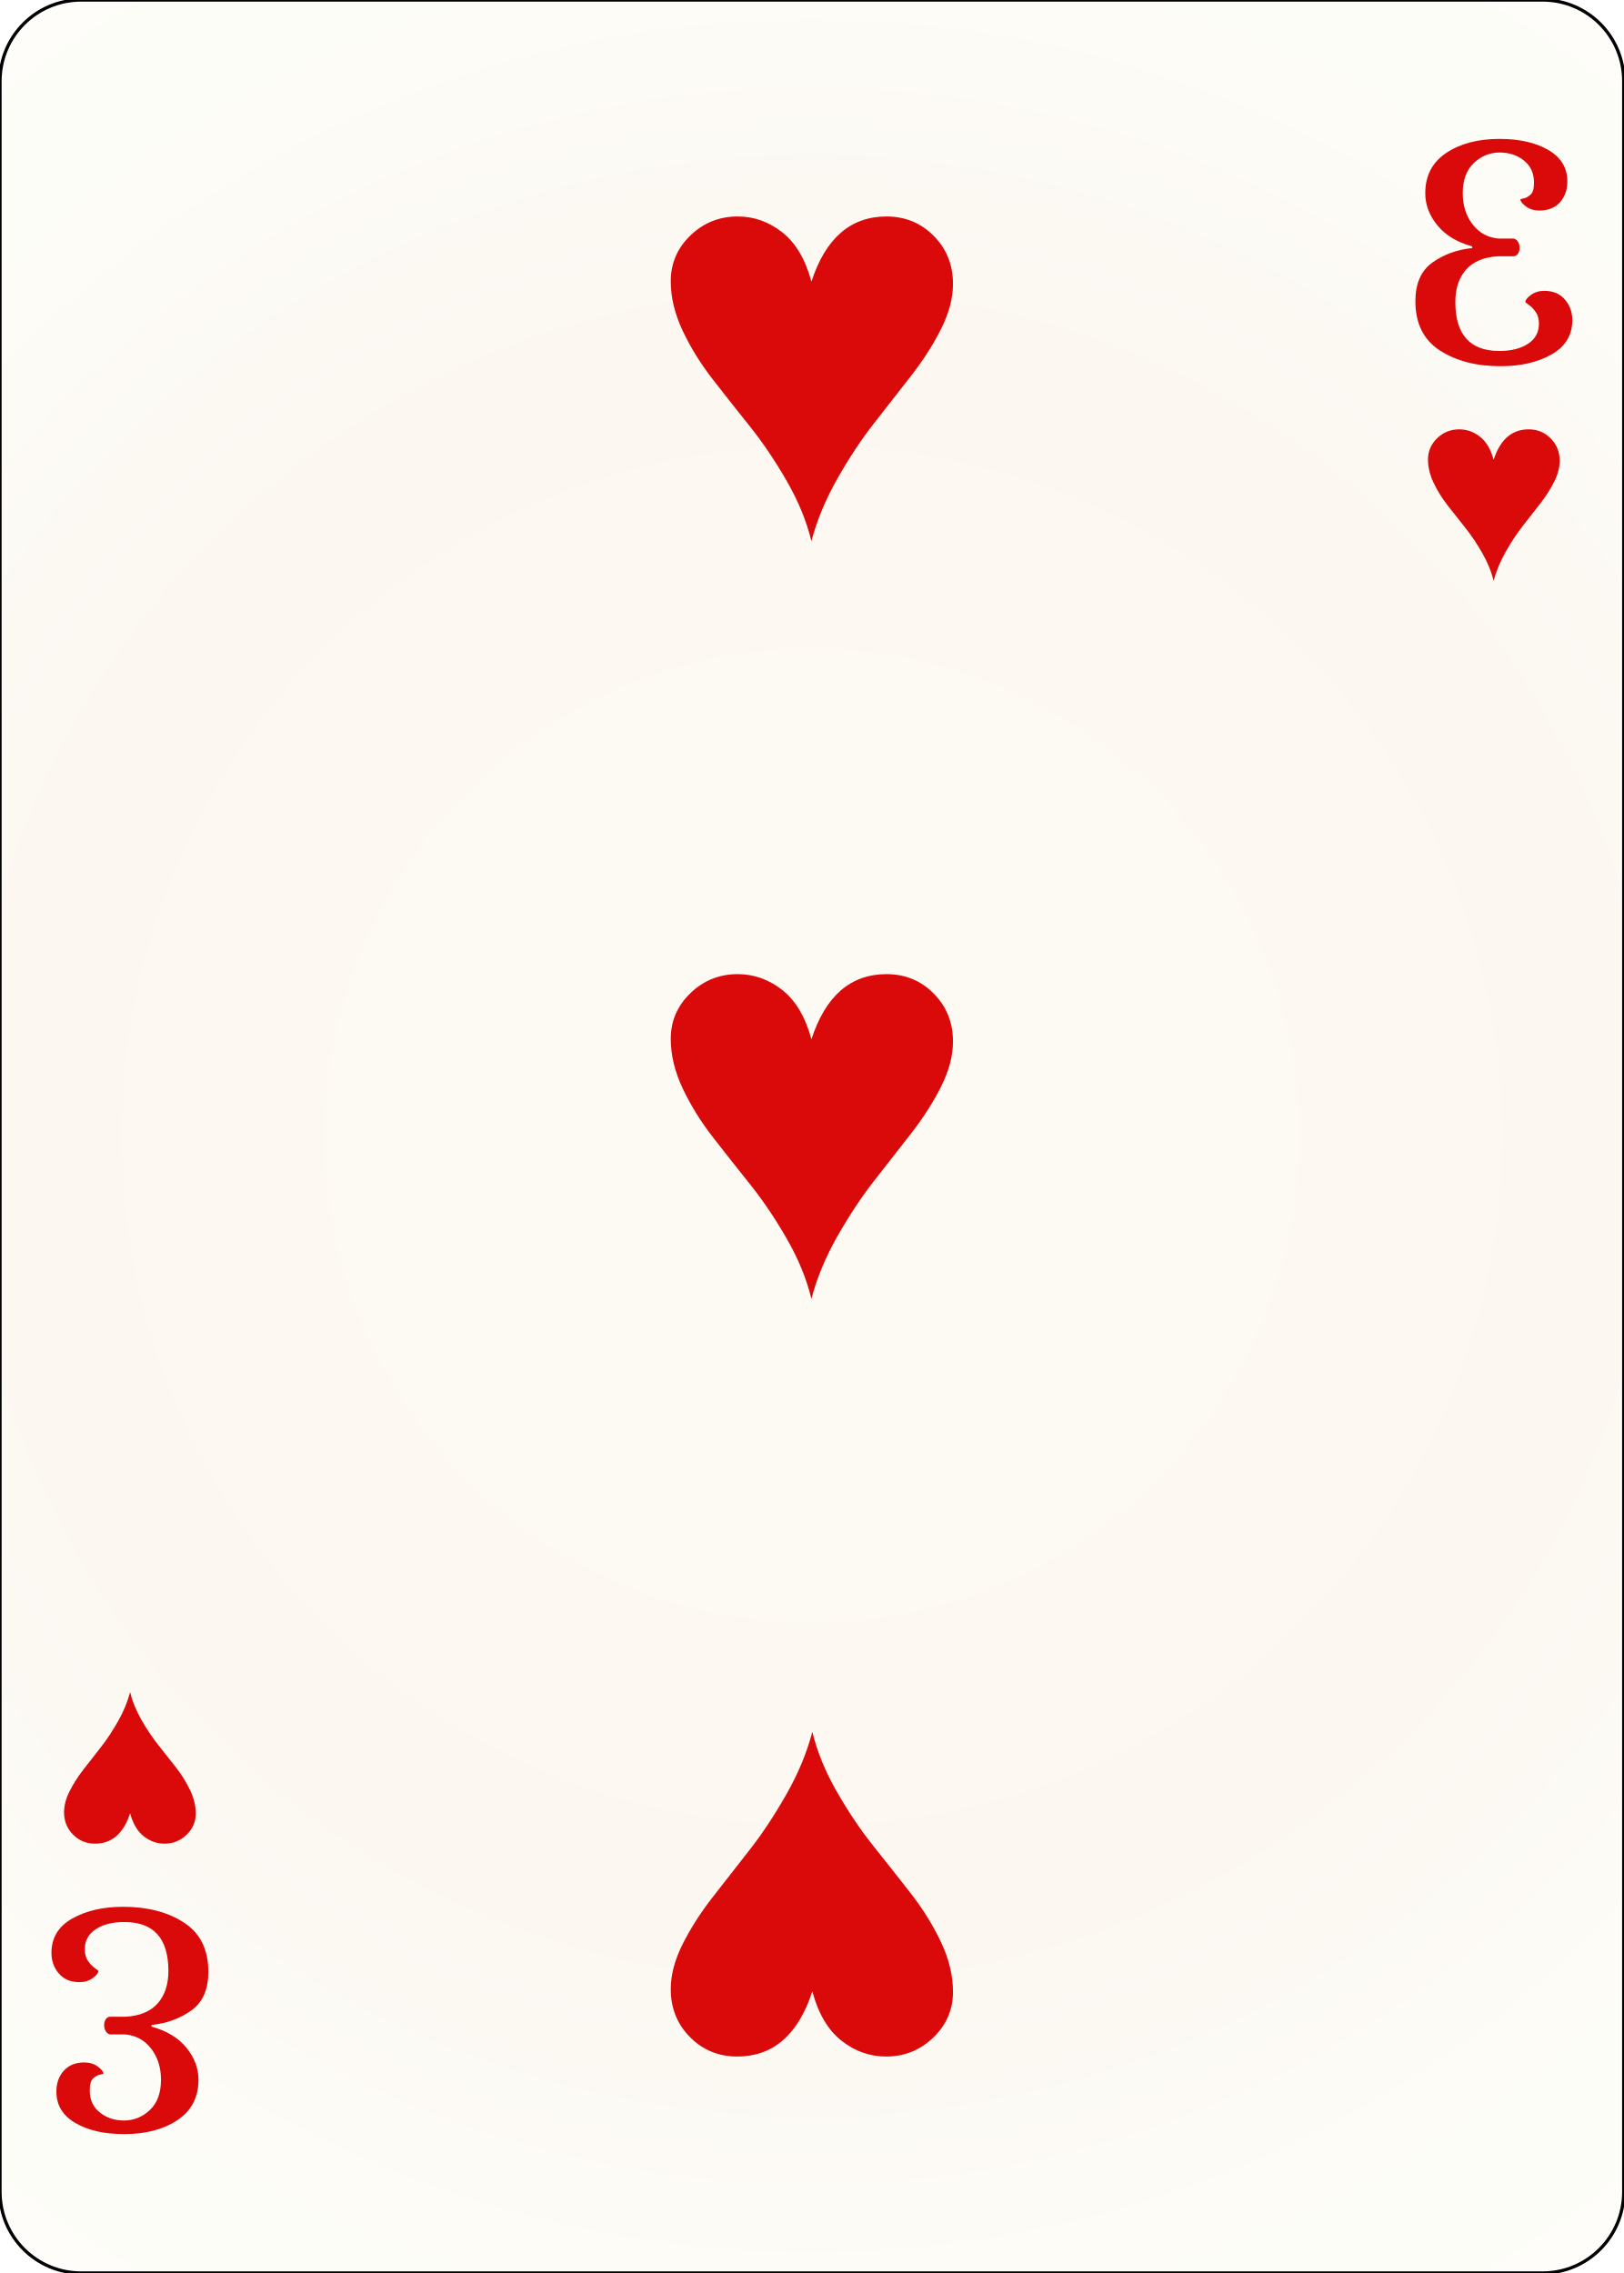
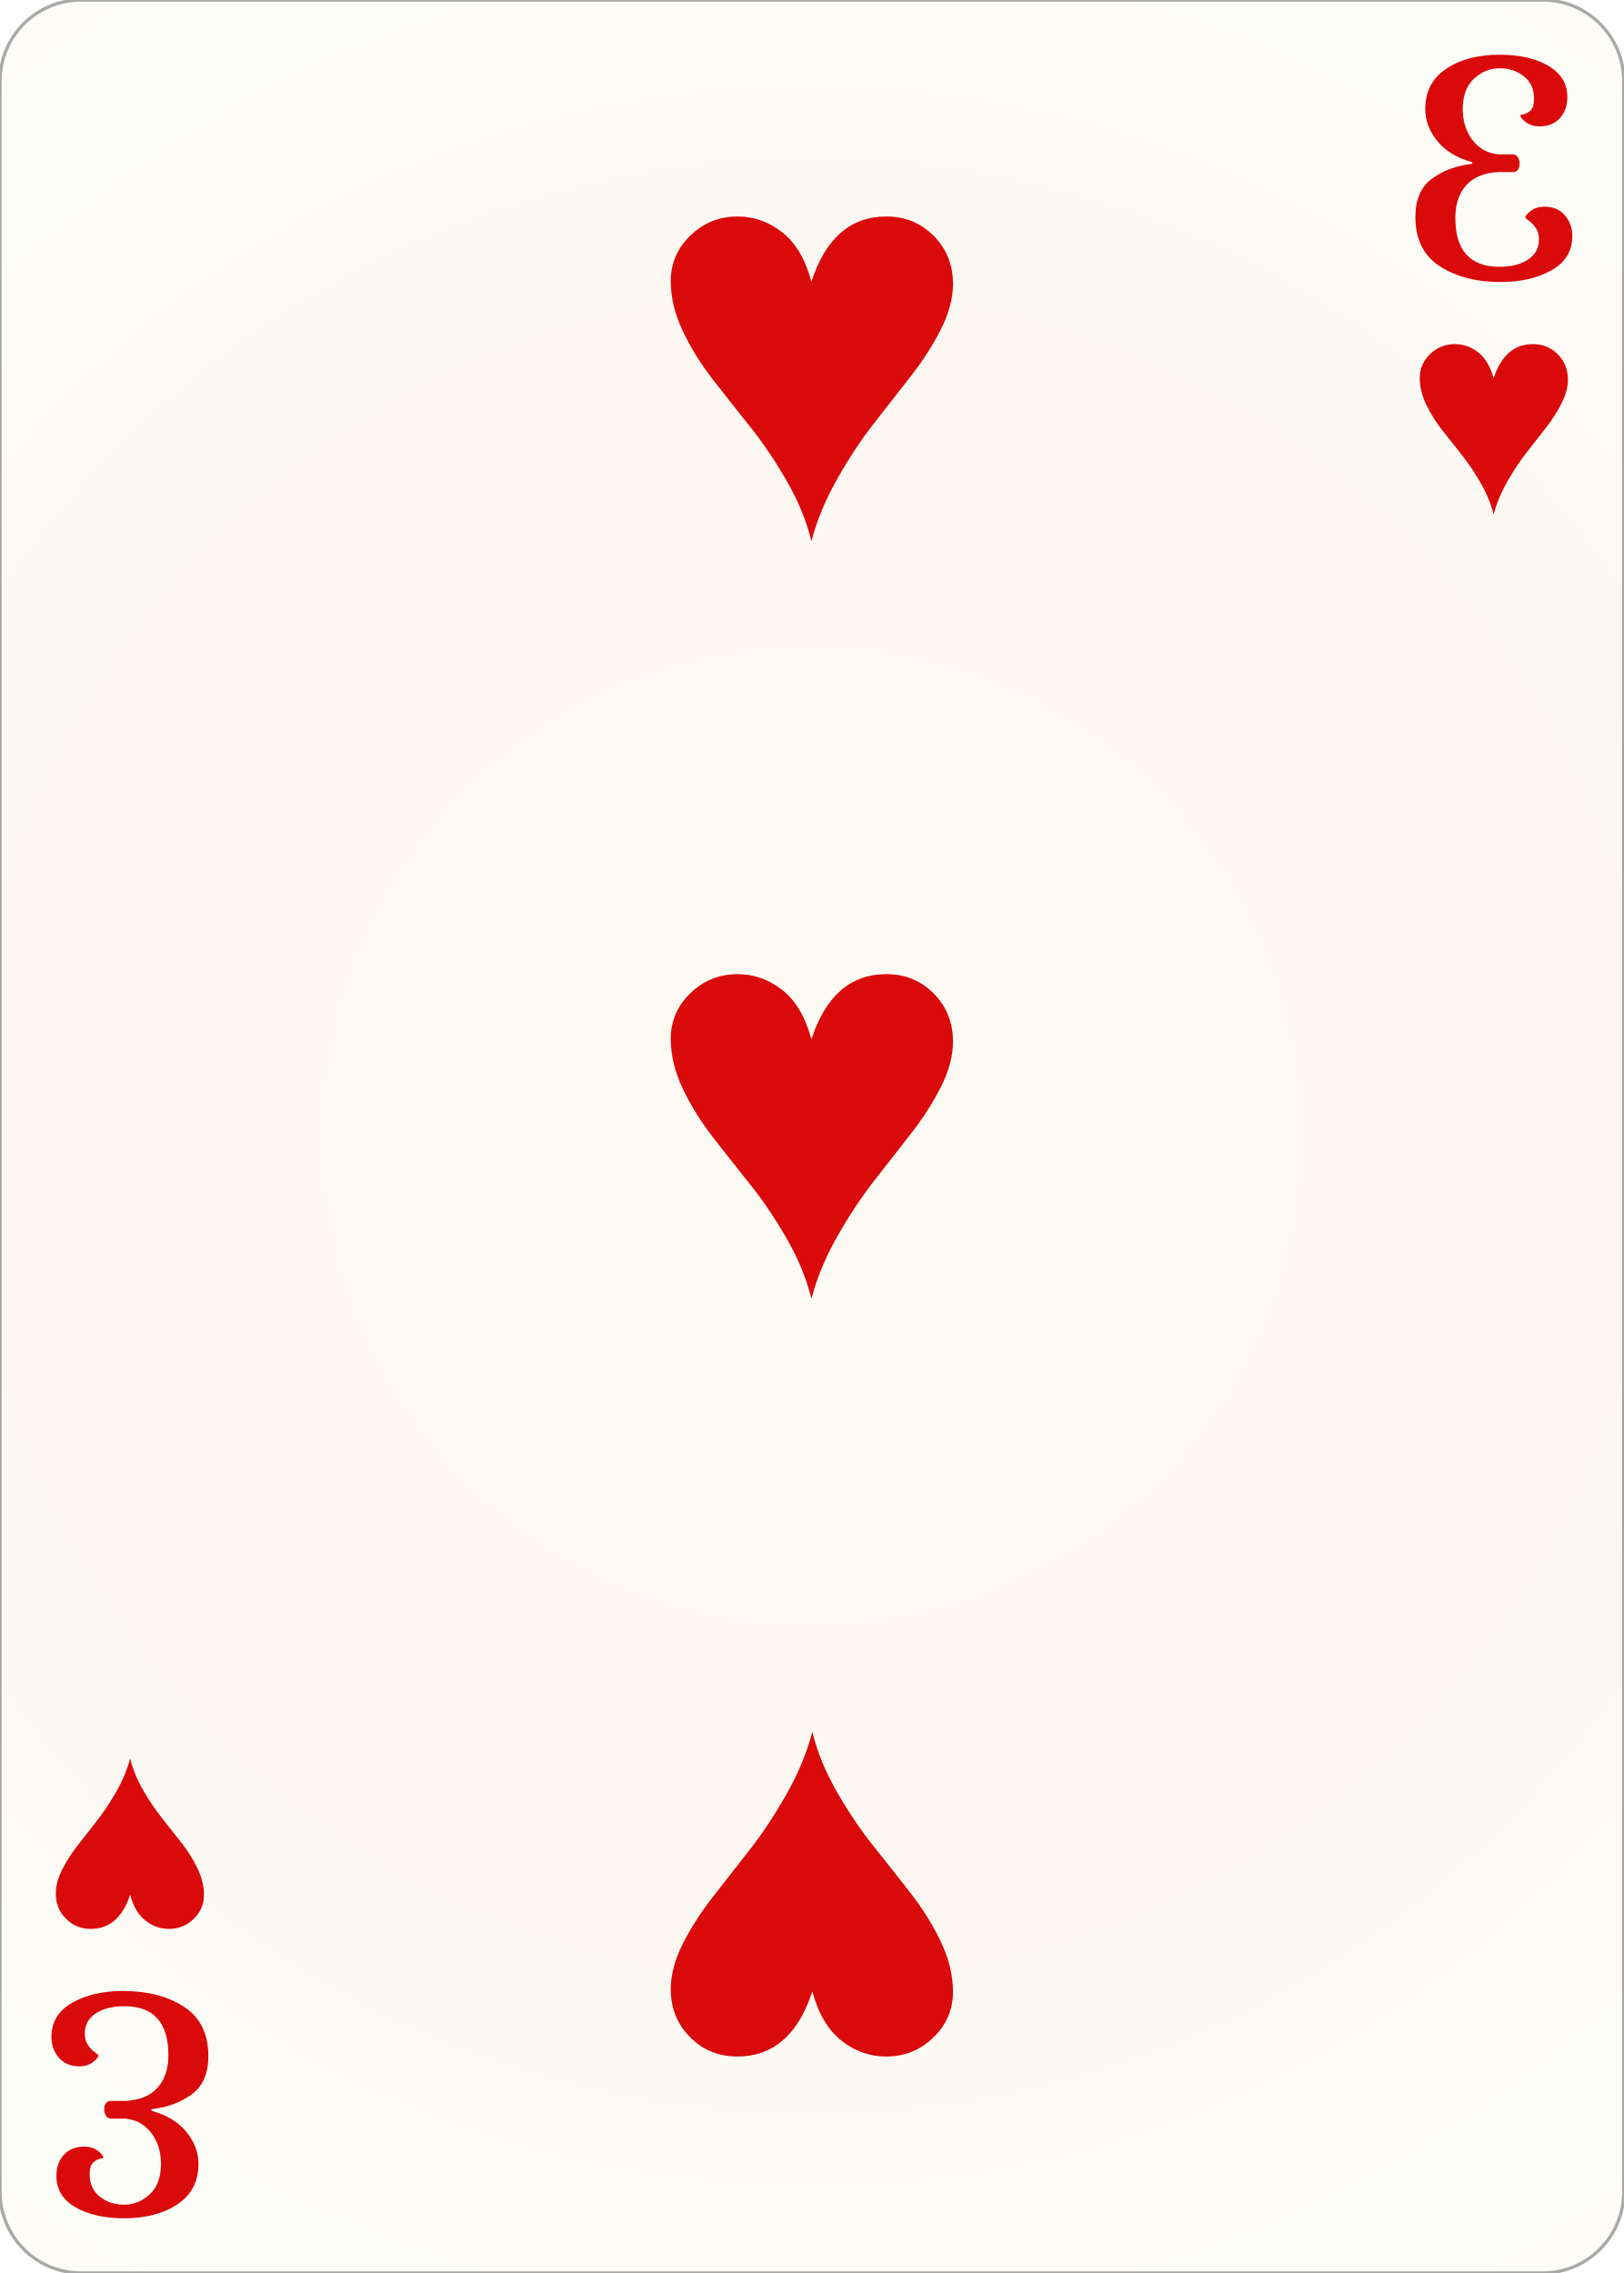
<svg width="500" height="700" id="card-realheart3">
  <radialGradient id="card-realwhitegradient" cx="250.0" cy="350.0" r="500" gradientTransform="matrix(1 0 0 1 0 -.25)" gradientUnits="userSpaceOnUse">
    <stop stop-color="#FDFAF4" offset=".15" />
    <stop stop-color="#FDF9F2" offset=".35" />
    <stop stop-color="#FCF7F1" offset=".5" />
    <stop stop-color="#FDFDF8" offset=".75" />
    <stop stop-color="#FFFDFA" offset="1" />
  </radialGradient>
-   <rect x="0" y="0" rx="25.0" ry="25.0" width="500" height="700.0" stroke="#010101" fill="url(#card-realwhitegradient)" />
+   <rect x="0" y="0" rx="25.0" ry="25.0" width="500" height="700.0" stroke="rgba(1,1,1,0.333)" fill="url(#card-realwhitegradient)" />
  <path d="M249.861 86.722C248.004 79.851 245.009 74.791 240.877 71.541S232.173 66.667 227.159 66.667C221.495 66.667 216.643 68.617 212.604 72.516S206.546 81.105 206.546 86.583C206.546 91.597 207.776 96.704 210.237 101.903S215.808 112.117 219.568 116.945S227.159 126.625 231.058 131.5S238.695 141.922 242.27 148.143S248.375 160.539 249.861 166.667C251.532 160.26 254.201 153.83 257.869 147.377S265.32 135.214 269.22 130.246C273.12 125.279 276.927 120.404 280.641 115.622S287.419 106.035 289.833 101.207S293.454 91.783 293.454 87.419C293.454 81.569 291.481 76.648 287.535 72.656C283.589 68.663 278.737 66.667 272.981 66.667C261.931 66.667 254.225 73.352 249.861 86.722Z" fill="#da0a0a" />
  <path d="M250.139 613.278C251.996 620.149 254.991 625.209 259.123 628.459S267.827 633.333 272.841 633.333C278.505 633.333 283.357 631.383 287.396 627.484S293.454 618.895 293.454 613.417C293.454 608.403 292.224 603.296 289.763 598.097S284.192 587.883 280.432 583.055S272.841 573.375 268.942 568.5S261.305 558.078 257.73 551.857S251.625 539.461 250.139 533.333C248.468 539.74 245.799 546.17 242.131 552.623S234.68 564.786 230.78 569.754C226.88 574.721 223.073 579.596 219.359 584.378S212.581 593.965 210.167 598.793S206.546 608.217 206.546 612.581C206.546 618.431 208.519 623.352 212.465 627.344C216.411 631.337 221.263 633.333 227.019 633.333C238.069 633.333 245.775 626.648 250.139 613.278Z" fill="#da0a0a" />
  <path d="M249.861 320.056C248.004 313.185 245.009 308.124 240.877 304.875S232.173 300.0 227.159 300.0C221.495 300.0 216.643 301.95 212.604 305.85S206.546 314.438 206.546 319.916C206.546 324.93 207.776 330.037 210.237 335.237S215.808 345.45 219.568 350.279S227.159 359.958 231.058 364.833S238.695 375.255 242.27 381.476S248.375 393.872 249.861 400.0C251.532 393.593 254.201 387.163 257.869 380.71S265.32 368.547 269.22 363.579C273.12 358.612 276.927 353.737 280.641 348.955S287.419 339.369 289.833 334.54S293.454 325.116 293.454 320.752C293.454 314.903 291.481 309.981 287.535 305.989C283.589 301.996 278.737 300.0 272.981 300.0C261.931 300.0 254.225 306.685 249.861 320.056Z" fill="#da0a0a" />
-   <path d="M477.754 109.164Q484.158 105.55 484.158 98.575Q484.158 94.897 481.875 92.234T475.534 89.571Q473.125 89.571 471.413 90.839T469.701 92.995Q469.701 93.122 470.842 93.946T472.935 96.165T473.886 99.716Q473.886 103.647 470.525 105.867T461.712 108.086Q448.143 108.086 448.143 92.995Q448.143 86.781 451.44 83.04T461.332 78.919H466.024Q466.911 78.919 467.418 78.158T467.926 76.383Q467.926 75.242 467.418 74.417T466.024 73.466H461.332Q456.386 72.959 453.406 69.028T450.426 59.517Q450.426 53.43 453.85 50.196T461.839 46.963Q466.15 46.963 469.257 49.435T472.364 56.22Q472.364 59.01 471.286 59.961T469.194 61.102T468.179 61.419Q468.179 62.307 469.891 63.575T474.013 64.843Q478.071 64.843 480.353 62.307T482.636 55.839Q482.636 49.626 476.803 46.202T461.712 42.778Q451.821 42.778 445.353 47.089T438.886 59.517Q438.886 64.843 442.627 69.408T453.342 75.876V76.383Q446.241 77.144 441.042 80.885T435.842 92.742Q435.842 103.013 443.324 107.896T462.092 112.778Q471.35 112.778 477.754 109.164Z" fill="#da0a0a" />
-   <path d="M459.935 141.582C459.068 138.375 457.671 136.014 455.743 134.497S451.681 132.222 449.341 132.222C446.698 132.222 444.434 133.132 442.549 134.952S439.722 138.96 439.722 141.517C439.722 143.857 440.296 146.24 441.444 148.666S444.044 153.432 445.799 155.686S449.341 160.203 451.161 162.477S454.725 167.341 456.393 170.244S459.242 176.029 459.935 178.889C460.715 175.899 461.961 172.898 463.672 169.887S467.149 164.211 468.969 161.893C470.789 159.574 472.566 157.3 474.299 155.068S477.462 150.594 478.588 148.341S480.278 143.943 480.278 141.907C480.278 139.177 479.358 136.88 477.516 135.017C475.675 133.154 473.411 132.222 470.724 132.222C465.568 132.222 461.971 135.342 459.935 141.582Z" fill="#da0a0a" />
-   <path d="M22.246 590.836Q15.842 594.45 15.842 601.425Q15.842 605.103 18.125 607.766T24.466 610.429Q26.875 610.429 28.587 609.161T30.299 607.005Q30.299 606.878 29.158 606.054T27.065 603.835T26.114 600.284Q26.114 596.353 29.475 594.133T38.288 591.914Q51.857 591.914 51.857 607.005Q51.857 613.219 48.56 616.96T38.668 621.081H33.976Q33.089 621.081 32.582 621.842T32.074 623.617Q32.074 624.758 32.582 625.583T33.976 626.534H38.668Q43.614 627.041 46.594 630.972T49.574 640.483Q49.574 646.57 46.15 649.804T38.161 653.037Q33.85 653.037 30.743 650.565T27.636 643.78Q27.636 640.99 28.714 640.039T30.806 638.898T31.821 638.581Q31.821 637.693 30.109 636.425T25.987 635.157Q21.929 635.157 19.647 637.693T17.364 644.161Q17.364 650.374 23.197 653.798T38.288 657.222Q48.179 657.222 54.647 652.911T61.114 640.483Q61.114 635.157 57.373 630.592T46.658 624.124V623.617Q53.759 622.856 58.958 619.115T64.158 607.258Q64.158 596.987 56.676 592.104T37.908 587.222Q28.65 587.222 22.246 590.836Z" fill="#da0a0a" />
-   <path d="M40.065 558.418C40.932 561.625 42.329 563.986 44.257 565.503S48.319 567.778 50.659 567.778C53.302 567.778 55.566 566.868 57.451 565.048S60.278 561.04 60.278 558.483C60.278 556.143 59.704 553.76 58.556 551.334S55.956 546.568 54.201 544.314S50.659 539.797 48.839 537.523S45.275 532.659 43.607 529.756S40.758 523.971 40.065 521.111C39.285 524.101 38.039 527.102 36.328 530.113S32.851 535.789 31.031 538.107C29.211 540.426 27.434 542.7 25.701 544.932S22.538 549.406 21.412 551.659S19.722 556.057 19.722 558.093C19.722 560.823 20.642 563.12 22.484 564.983C24.325 566.846 26.589 567.778 29.276 567.778C34.432 567.778 38.029 564.658 40.065 558.418Z" fill="#da0a0a" />
+   <path d="M477.754 83.237Q484.158 79.623 484.158 72.648Q484.158 68.971 481.875 66.308T475.534 63.645Q473.125 63.645 471.413 64.913T469.701 67.069Q469.701 67.196 470.842 68.02T472.935 70.239T473.886 73.79Q473.886 77.721 470.525 79.94T461.712 82.159Q448.143 82.159 448.143 67.069Q448.143 60.855 451.44 57.114T461.332 52.993H466.024Q466.911 52.993 467.418 52.232T467.926 50.456Q467.926 49.315 467.418 48.491T466.024 47.54H461.332Q456.386 47.032 453.406 43.101T450.426 33.59Q450.426 27.504 453.85 24.27T461.839 21.036Q466.15 21.036 469.257 23.509T472.364 30.293Q472.364 33.083 471.286 34.034T469.194 35.176T468.179 35.493Q468.179 36.38 469.891 37.648T474.013 38.917Q478.071 38.917 480.353 36.38T482.636 29.913Q482.636 23.699 476.803 20.275T461.712 16.851Q451.821 16.851 445.353 21.163T438.886 33.59Q438.886 38.917 442.627 43.482T453.342 49.949V50.456Q446.241 51.217 441.042 54.958T435.842 66.815Q435.842 77.087 443.324 81.969T462.092 86.851Q471.35 86.851 477.754 83.237Z" fill="#da0a0a" />
+   <path d="M459.927 116.501C458.952 112.894 457.38 110.238 455.211 108.531S450.641 105.972 448.008 105.972C445.035 105.972 442.488 106.996 440.367 109.043S437.187 113.552 437.187 116.428C437.187 119.061 437.833 121.742 439.124 124.472S442.049 129.834 444.023 132.368S448.008 137.45 450.056 140.009S454.065 145.481 455.942 148.747S459.147 155.255 459.927 158.472C460.804 155.109 462.206 151.733 464.131 148.345S468.043 141.959 470.091 139.351C472.138 136.743 474.136 134.184 476.086 131.674S479.645 126.641 480.912 124.106S482.813 119.158 482.813 116.867C482.813 113.796 481.778 111.212 479.706 109.116C477.634 107.02 475.087 105.972 472.065 105.972C466.264 105.972 462.218 109.482 459.927 116.501Z" fill="#da0a0a" />
+   <path d="M22.246 616.763Q15.842 620.377 15.842 627.352Q15.842 631.029 18.125 633.692T24.466 636.355Q26.875 636.355 28.587 635.087T30.299 632.931Q30.299 632.804 29.158 631.98T27.065 629.761T26.114 626.21Q26.114 622.279 29.475 620.06T38.288 617.841Q51.857 617.841 51.857 632.931Q51.857 639.145 48.56 642.886T38.668 647.007H33.976Q33.089 647.007 32.582 647.768T32.074 649.544Q32.074 650.685 32.582 651.509T33.976 652.46H38.668Q43.614 652.968 46.594 656.899T49.574 666.41Q49.574 672.496 46.15 675.73T38.161 678.964Q33.85 678.964 30.743 676.491T27.636 669.707Q27.636 666.917 28.714 665.966T30.806 664.824T31.821 664.507Q31.821 663.62 30.109 662.352T25.987 661.083Q21.929 661.083 19.647 663.62T17.364 670.087Q17.364 676.301 23.197 679.725T38.288 683.149Q48.179 683.149 54.647 678.837T61.114 666.41Q61.114 661.083 57.373 656.518T46.658 650.051V649.544Q53.759 648.783 58.958 645.042T64.158 633.185Q64.158 622.913 56.676 618.031T37.908 613.149Q28.65 613.149 22.246 616.763Z" fill="#da0a0a" />
+   <path d="M40.073 583.499C41.048 587.106 42.62 589.762 44.789 591.469S49.359 594.028 51.992 594.028C54.965 594.028 57.512 593.004 59.633 590.957S62.813 586.448 62.813 583.572C62.813 580.939 62.167 578.258 60.876 575.528S57.951 570.166 55.977 567.632S51.992 562.55 49.944 559.991S45.935 554.519 44.058 551.253S40.853 544.745 40.073 541.528C39.196 544.891 37.794 548.267 35.869 551.655S31.957 558.041 29.909 560.649C27.862 563.257 25.864 565.816 23.914 568.326S20.355 573.359 19.088 575.894S17.187 580.842 17.187 583.133C17.187 586.204 18.222 588.788 20.294 590.884C22.366 592.98 24.913 594.028 27.935 594.028C33.736 594.028 37.782 590.518 40.073 583.499Z" fill="#da0a0a" />
</svg>
